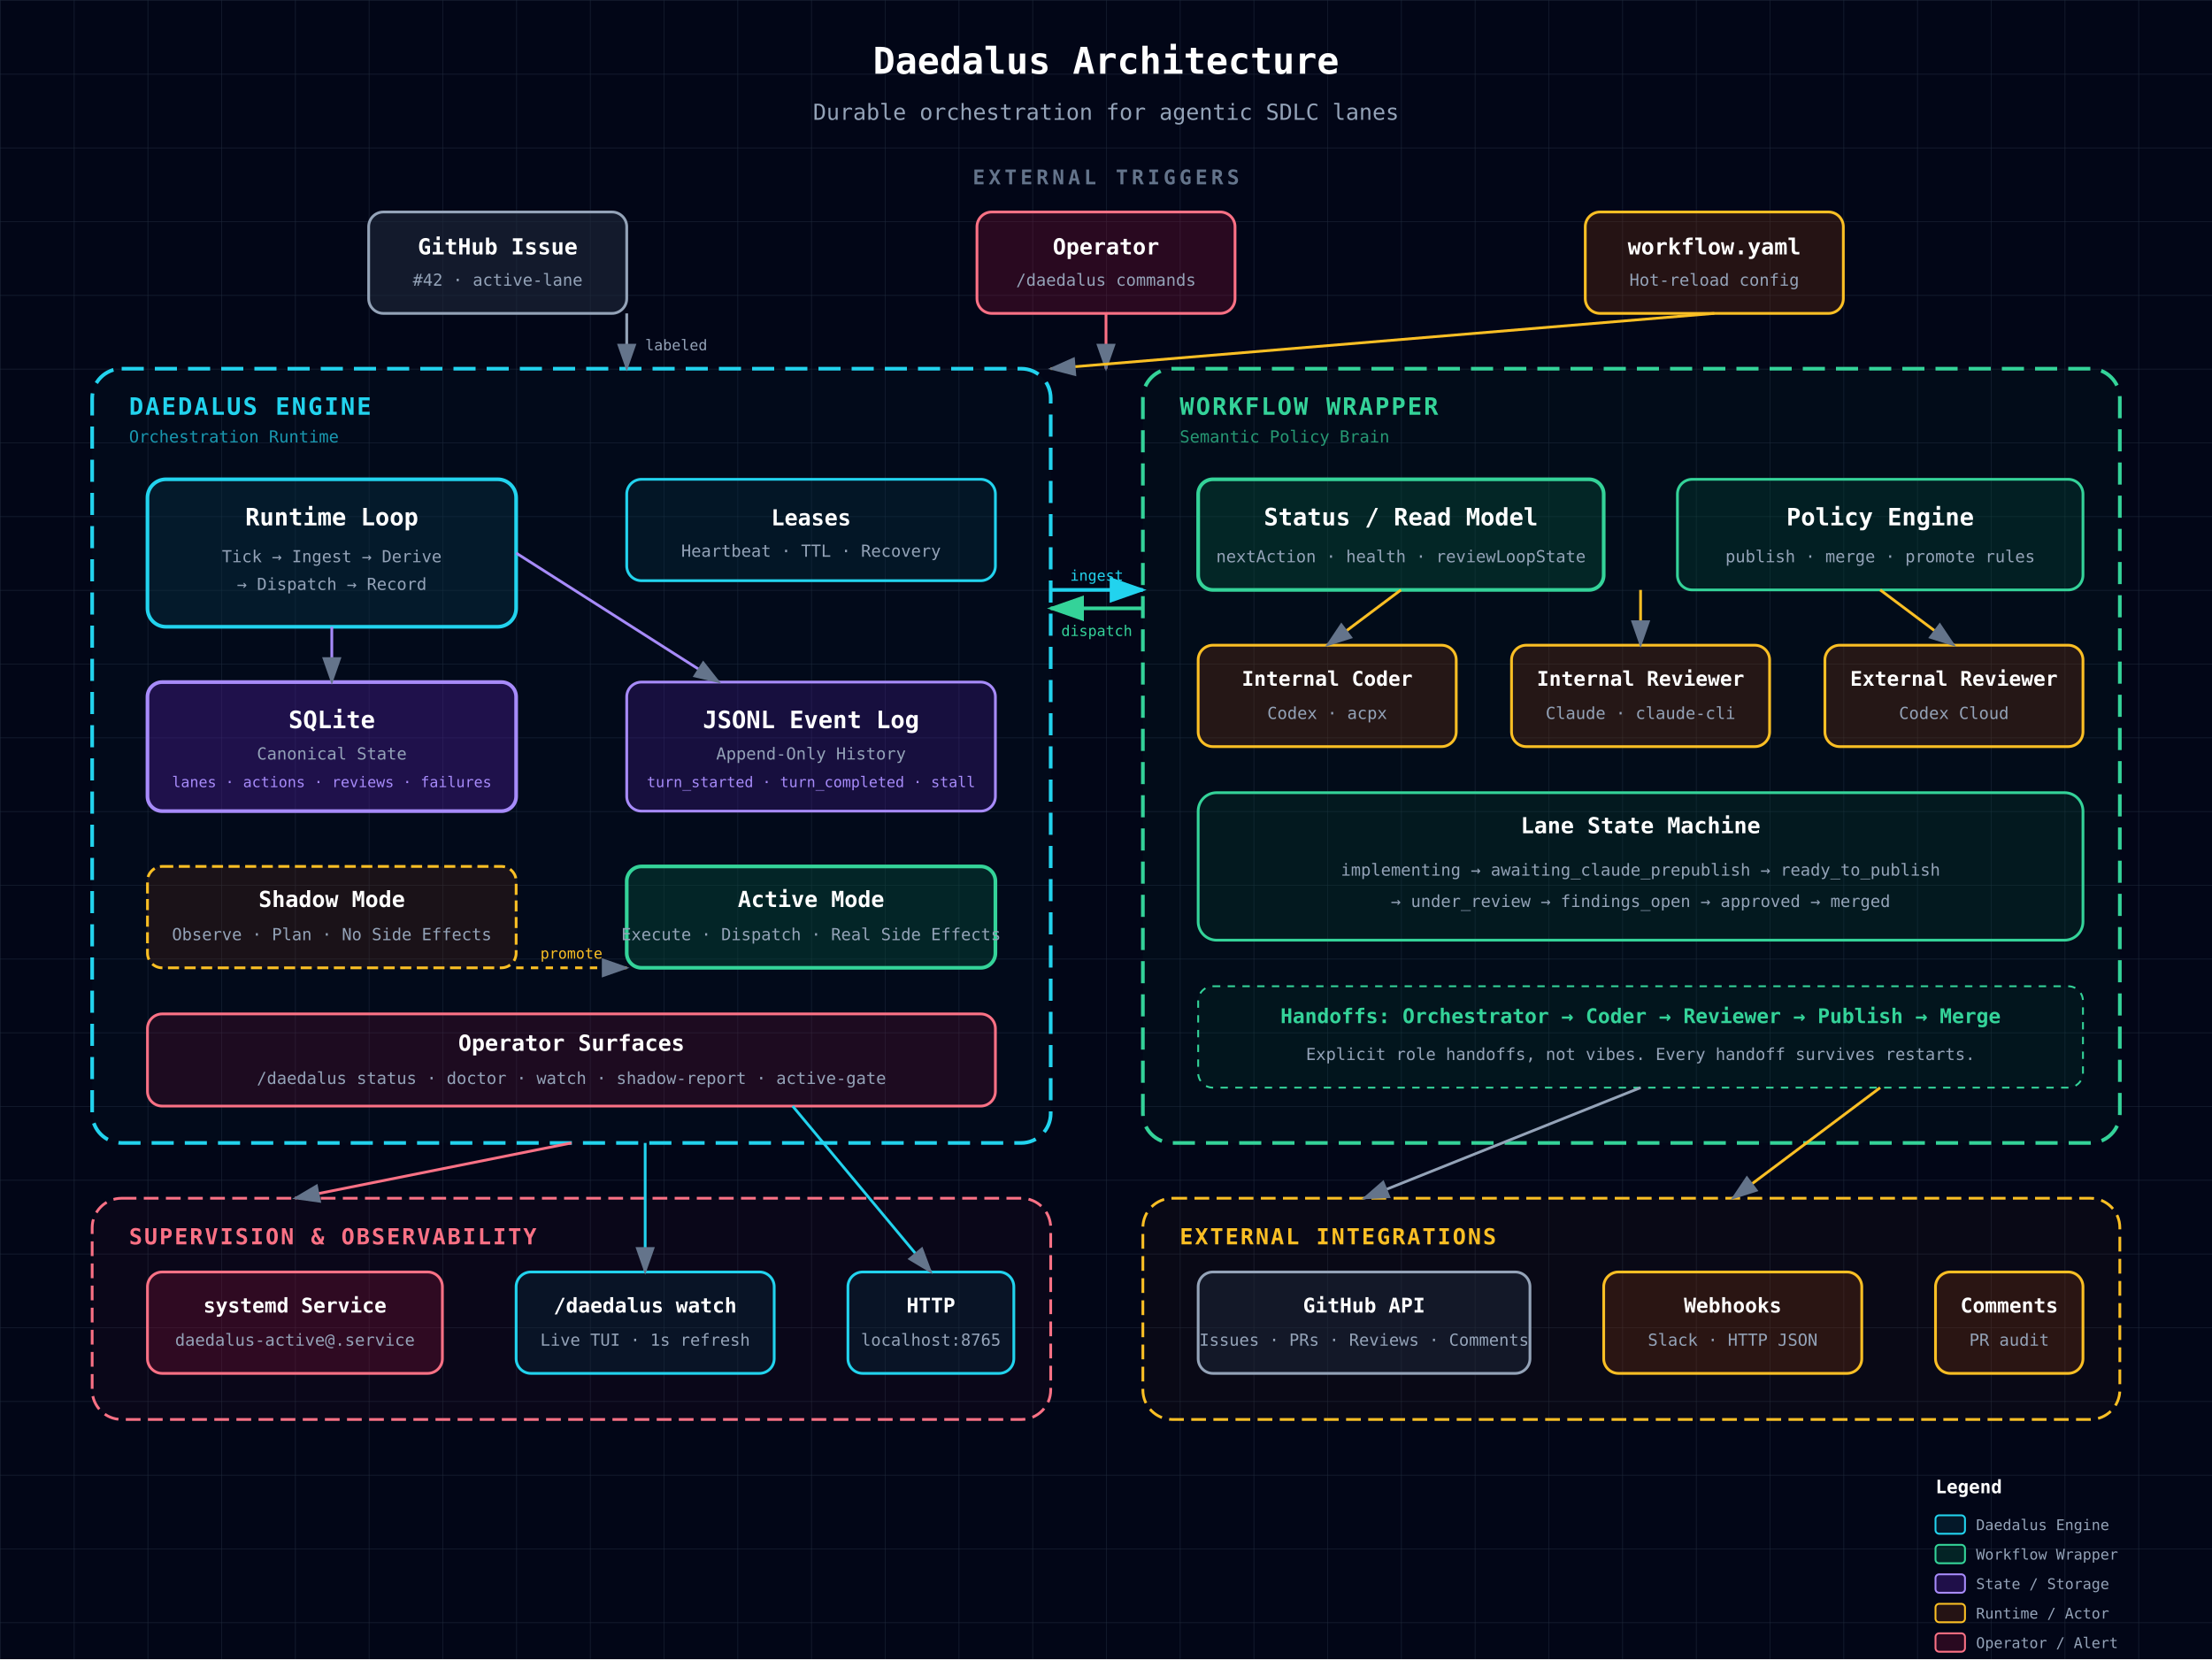
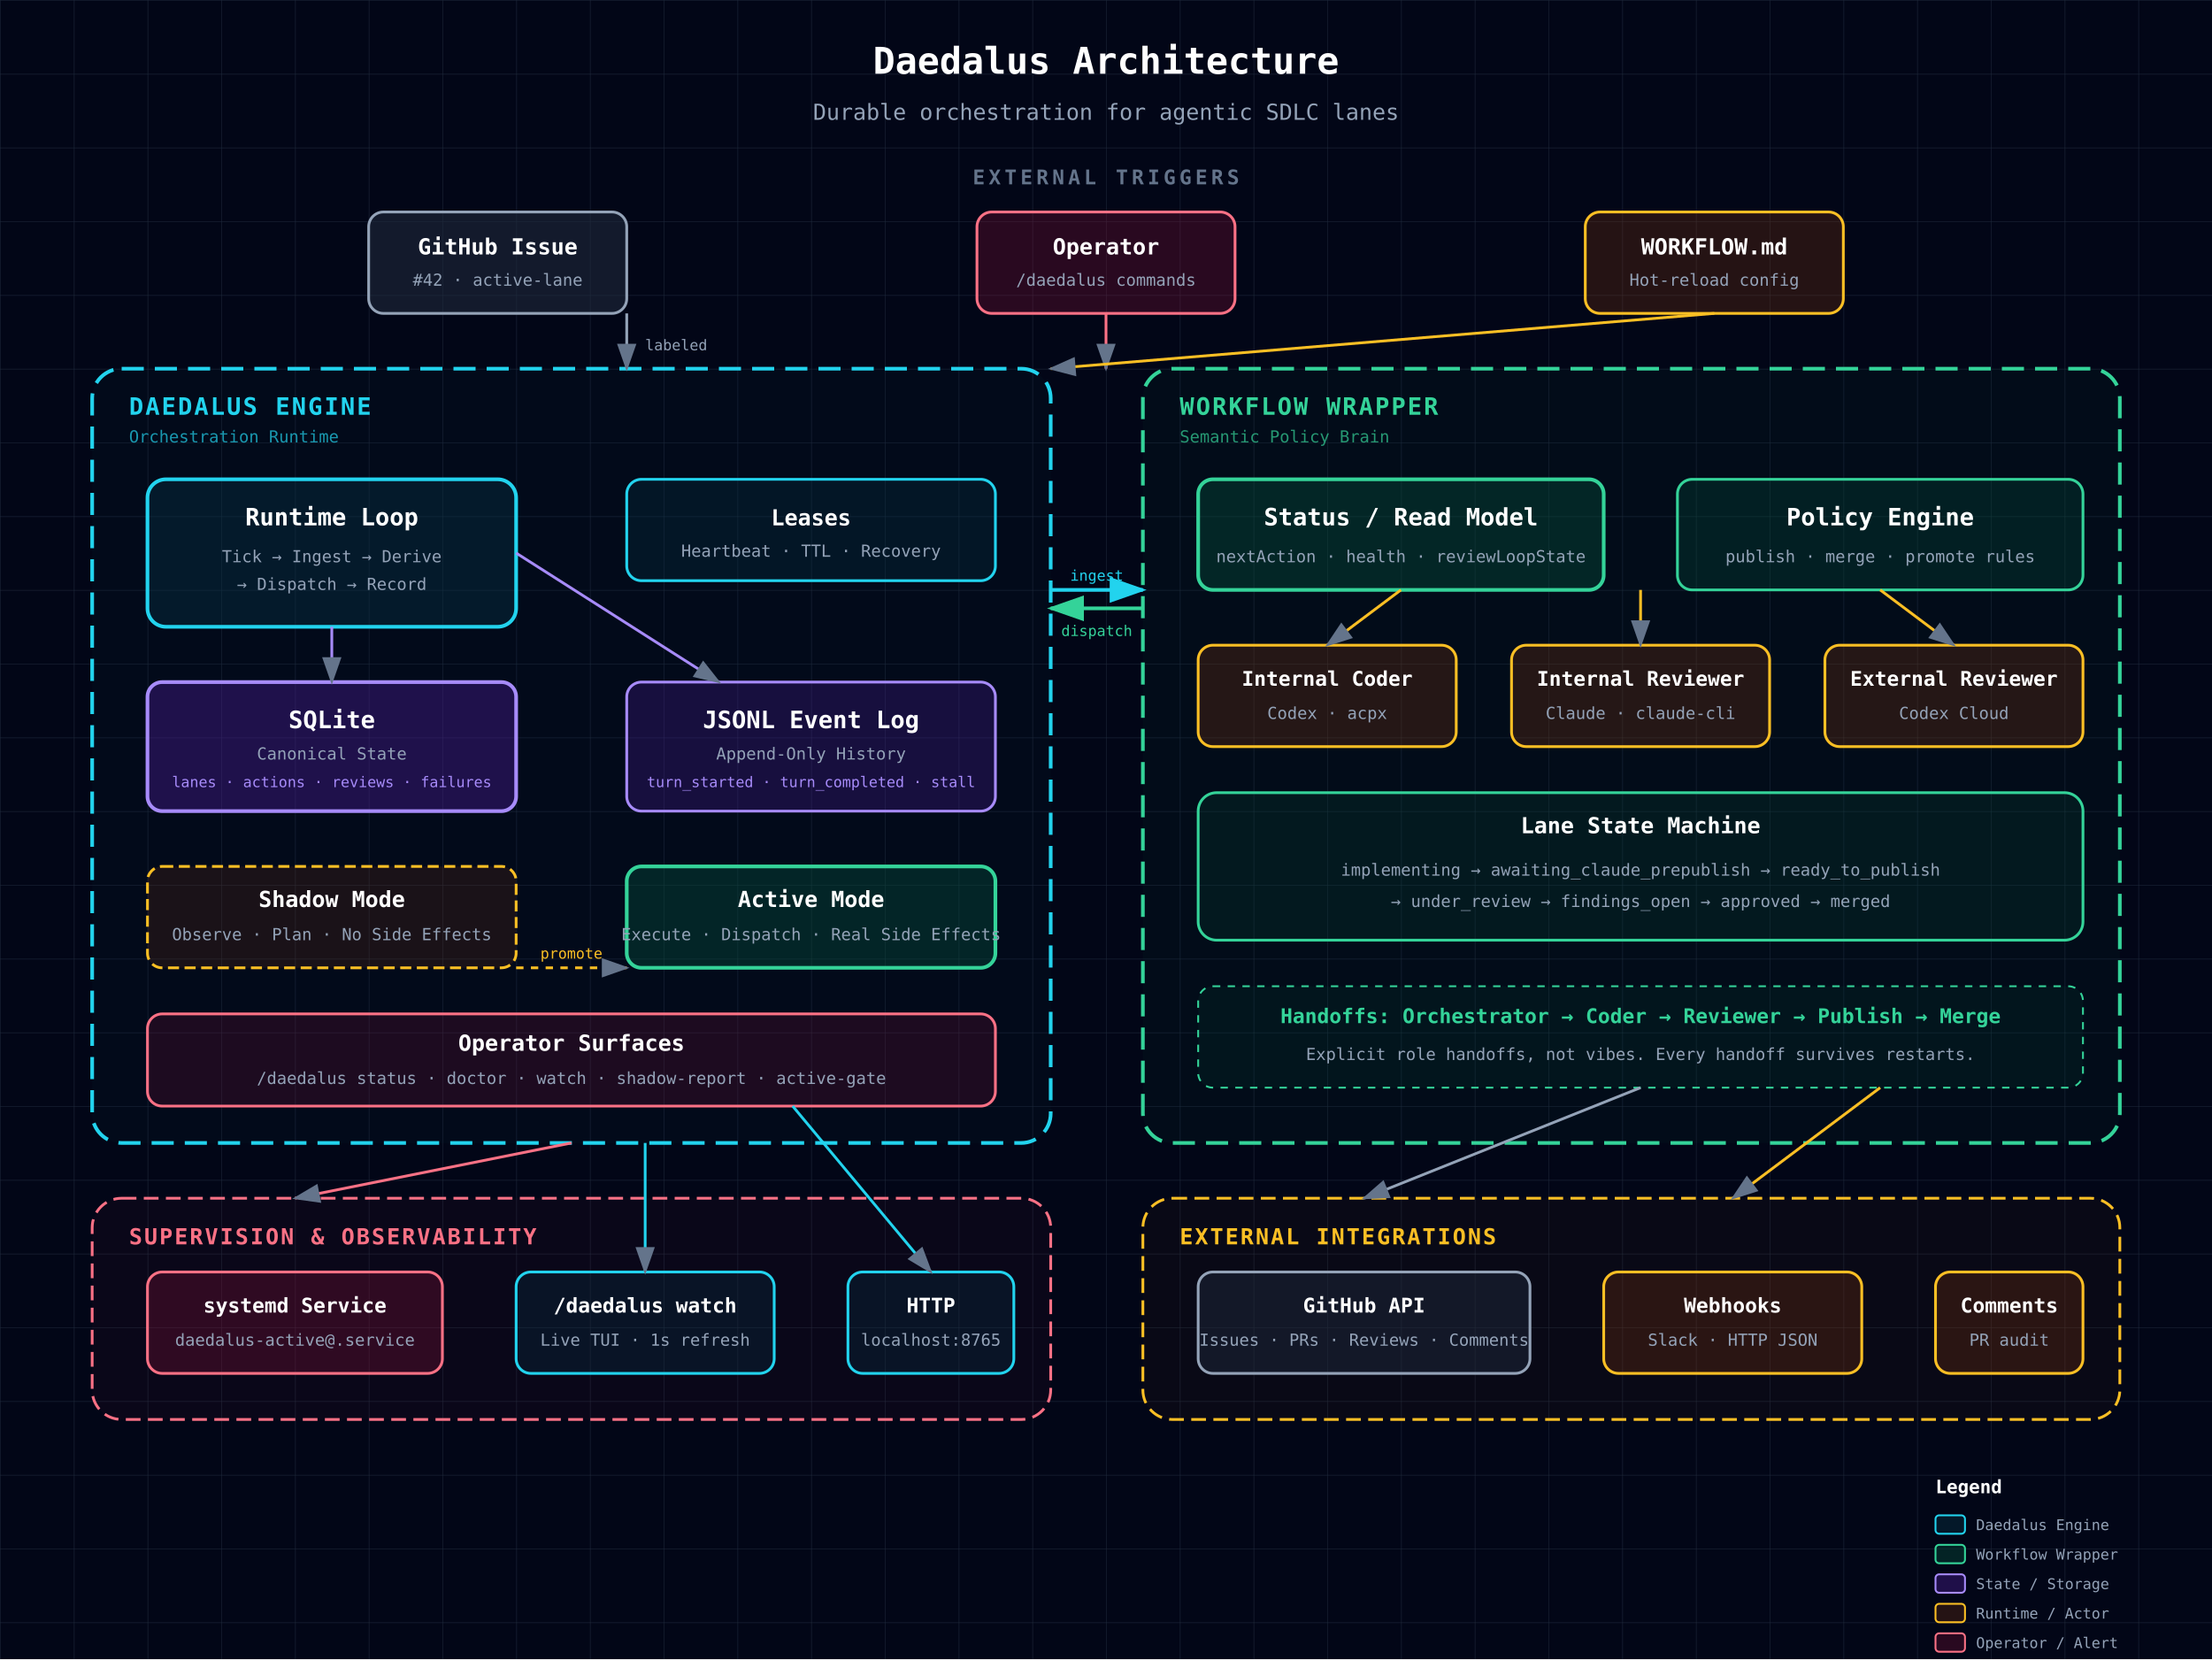
<svg xmlns="http://www.w3.org/2000/svg" viewBox="0 0 1200 900" width="100%" style="background-color:#020617;">
  <defs>
    <pattern id="grid" width="40" height="40" patternUnits="userSpaceOnUse">
      <path d="M 40 0 L 0 0 0 40" fill="none" stroke="#1e293b" stroke-width="0.5" />
    </pattern>
    <marker id="arrowhead" markerWidth="10" markerHeight="7" refX="9" refY="3.5" orient="auto">
      <polygon points="0 0, 10 3.5, 0 7" fill="#64748b" />
    </marker>
    <marker id="arrowhead-cyan" markerWidth="10" markerHeight="7" refX="9" refY="3.5" orient="auto">
      <polygon points="0 0, 10 3.5, 0 7" fill="#22d3ee" />
    </marker>
    <marker id="arrowhead-emerald" markerWidth="10" markerHeight="7" refX="9" refY="3.5" orient="auto">
      <polygon points="0 0, 10 3.5, 0 7" fill="#34d399" />
    </marker>
    <marker id="arrowhead-rose" markerWidth="10" markerHeight="7" refX="9" refY="3.5" orient="auto">
      <polygon points="0 0, 10 3.5, 0 7" fill="#fb7185" />
    </marker>
  </defs>
  <rect width="1200" height="900" fill="#020617" />
  <rect width="1200" height="900" fill="url(#grid)" />
  <text x="600" y="40" fill="white" font-family="monospace" font-size="20" font-weight="700" text-anchor="middle">Daedalus Architecture</text>
  <text x="600" y="65" fill="#94a3b8" font-family="monospace" font-size="12" text-anchor="middle">Durable orchestration for agentic SDLC lanes</text>
  <text x="600" y="100" fill="#64748b" font-family="monospace" font-size="11" font-weight="600" text-anchor="middle" letter-spacing="2">EXTERNAL TRIGGERS</text>
  <rect x="200" y="115" width="140" height="55" rx="8" fill="rgba(30,41,59,0.6)" stroke="#94a3b8" stroke-width="1.5" />
  <text x="270" y="138" fill="white" font-family="monospace" font-size="12" font-weight="600" text-anchor="middle">GitHub Issue</text>
  <text x="270" y="155" fill="#94a3b8" font-family="monospace" font-size="9" text-anchor="middle">#42 · active-lane</text>
  <rect x="530" y="115" width="140" height="55" rx="8" fill="rgba(136,19,55,0.3)" stroke="#fb7185" stroke-width="1.5" />
  <text x="600" y="138" fill="white" font-family="monospace" font-size="12" font-weight="600" text-anchor="middle">Operator</text>
  <text x="600" y="155" fill="#94a3b8" font-family="monospace" font-size="9" text-anchor="middle">/daedalus commands</text>
  <rect x="860" y="115" width="140" height="55" rx="8" fill="rgba(120,53,15,0.3)" stroke="#fbbf24" stroke-width="1.5" />
-   <text x="930" y="138" fill="white" font-family="monospace" font-size="12" font-weight="600" text-anchor="middle">workflow.yaml</text>
+   <text x="930" y="138" fill="white" font-family="monospace" font-size="12" font-weight="600" text-anchor="middle">WORKFLOW.md</text>
  <text x="930" y="155" fill="#94a3b8" font-family="monospace" font-size="9" text-anchor="middle">Hot-reload config</text>
  <rect x="50" y="200" width="520" height="420" rx="16" fill="rgba(8,51,68,0.08)" stroke="#22d3ee" stroke-width="2" stroke-dasharray="12,6" />
  <text x="70" y="225" fill="#22d3ee" font-family="monospace" font-size="13" font-weight="700" letter-spacing="1">DAEDALUS ENGINE</text>
  <text x="70" y="240" fill="#22d3ee" font-family="monospace" font-size="9" opacity="0.7">Orchestration Runtime</text>
  <rect x="80" y="260" width="200" height="80" rx="10" fill="rgba(8,51,68,0.4)" stroke="#22d3ee" stroke-width="2" />
  <text x="180" y="285" fill="white" font-family="monospace" font-size="13" font-weight="700" text-anchor="middle">Runtime Loop</text>
  <text x="180" y="305" fill="#94a3b8" font-family="monospace" font-size="9" text-anchor="middle">Tick → Ingest → Derive</text>
  <text x="180" y="320" fill="#94a3b8" font-family="monospace" font-size="9" text-anchor="middle">→ Dispatch → Record</text>
  <rect x="340" y="260" width="200" height="55" rx="8" fill="rgba(8,51,68,0.3)" stroke="#22d3ee" stroke-width="1.5" />
  <text x="440" y="285" fill="white" font-family="monospace" font-size="12" font-weight="600" text-anchor="middle">Leases</text>
  <text x="440" y="302" fill="#94a3b8" font-family="monospace" font-size="9" text-anchor="middle">Heartbeat · TTL · Recovery</text>
  <rect x="80" y="370" width="200" height="70" rx="8" fill="rgba(76,29,149,0.4)" stroke="#a78bfa" stroke-width="2" />
  <text x="180" y="395" fill="white" font-family="monospace" font-size="13" font-weight="700" text-anchor="middle">SQLite</text>
  <text x="180" y="412" fill="#94a3b8" font-family="monospace" font-size="9" text-anchor="middle">Canonical State</text>
  <text x="180" y="427" fill="#a78bfa" font-family="monospace" font-size="8" text-anchor="middle">lanes · actions · reviews · failures</text>
  <rect x="340" y="370" width="200" height="70" rx="8" fill="rgba(76,29,149,0.3)" stroke="#a78bfa" stroke-width="1.5" />
  <text x="440" y="395" fill="white" font-family="monospace" font-size="13" font-weight="600" text-anchor="middle">JSONL Event Log</text>
  <text x="440" y="412" fill="#94a3b8" font-family="monospace" font-size="9" text-anchor="middle">Append-Only History</text>
  <text x="440" y="427" fill="#a78bfa" font-family="monospace" font-size="8" text-anchor="middle">turn_started · turn_completed · stall</text>
  <rect x="80" y="470" width="200" height="55" rx="8" fill="rgba(120,53,15,0.2)" stroke="#fbbf24" stroke-width="1.5" stroke-dasharray="6,3" />
  <text x="180" y="492" fill="white" font-family="monospace" font-size="12" font-weight="600" text-anchor="middle">Shadow Mode</text>
  <text x="180" y="510" fill="#94a3b8" font-family="monospace" font-size="9" text-anchor="middle">Observe · Plan · No Side Effects</text>
  <rect x="340" y="470" width="200" height="55" rx="8" fill="rgba(6,78,59,0.4)" stroke="#34d399" stroke-width="2" />
  <text x="440" y="492" fill="white" font-family="monospace" font-size="12" font-weight="600" text-anchor="middle">Active Mode</text>
  <text x="440" y="510" fill="#94a3b8" font-family="monospace" font-size="9" text-anchor="middle">Execute · Dispatch · Real Side Effects</text>
  <rect x="80" y="550" width="460" height="50" rx="8" fill="rgba(136,19,55,0.2)" stroke="#fb7185" stroke-width="1.5" />
  <text x="310" y="570" fill="white" font-family="monospace" font-size="12" font-weight="600" text-anchor="middle">Operator Surfaces</text>
  <text x="310" y="588" fill="#94a3b8" font-family="monospace" font-size="9" text-anchor="middle">/daedalus status · doctor · watch · shadow-report · active-gate</text>
  <rect x="620" y="200" width="530" height="420" rx="16" fill="rgba(6,78,59,0.08)" stroke="#34d399" stroke-width="2" stroke-dasharray="12,6" />
  <text x="640" y="225" fill="#34d399" font-family="monospace" font-size="13" font-weight="700" letter-spacing="1">WORKFLOW WRAPPER</text>
  <text x="640" y="240" fill="#34d399" font-family="monospace" font-size="9" opacity="0.7">Semantic Policy Brain</text>
  <rect x="650" y="260" width="220" height="60" rx="8" fill="rgba(6,78,59,0.4)" stroke="#34d399" stroke-width="2" />
  <text x="760" y="285" fill="white" font-family="monospace" font-size="13" font-weight="700" text-anchor="middle">Status / Read Model</text>
  <text x="760" y="305" fill="#94a3b8" font-family="monospace" font-size="9" text-anchor="middle">nextAction · health · reviewLoopState</text>
  <rect x="910" y="260" width="220" height="60" rx="8" fill="rgba(6,78,59,0.3)" stroke="#34d399" stroke-width="1.5" />
  <text x="1020" y="285" fill="white" font-family="monospace" font-size="13" font-weight="600" text-anchor="middle">Policy Engine</text>
  <text x="1020" y="305" fill="#94a3b8" font-family="monospace" font-size="9" text-anchor="middle">publish · merge · promote rules</text>
  <rect x="650" y="350" width="140" height="55" rx="8" fill="rgba(120,53,15,0.3)" stroke="#fbbf24" stroke-width="1.5" />
  <text x="720" y="372" fill="white" font-family="monospace" font-size="11" font-weight="600" text-anchor="middle">Internal Coder</text>
  <text x="720" y="390" fill="#94a3b8" font-family="monospace" font-size="9" text-anchor="middle">Codex · acpx</text>
  <rect x="820" y="350" width="140" height="55" rx="8" fill="rgba(120,53,15,0.3)" stroke="#fbbf24" stroke-width="1.5" />
  <text x="890" y="372" fill="white" font-family="monospace" font-size="11" font-weight="600" text-anchor="middle">Internal Reviewer</text>
  <text x="890" y="390" fill="#94a3b8" font-family="monospace" font-size="9" text-anchor="middle">Claude · claude-cli</text>
  <rect x="990" y="350" width="140" height="55" rx="8" fill="rgba(120,53,15,0.3)" stroke="#fbbf24" stroke-width="1.5" />
  <text x="1060" y="372" fill="white" font-family="monospace" font-size="11" font-weight="600" text-anchor="middle">External Reviewer</text>
  <text x="1060" y="390" fill="#94a3b8" font-family="monospace" font-size="9" text-anchor="middle">Codex Cloud</text>
  <rect x="650" y="430" width="480" height="80" rx="10" fill="rgba(6,78,59,0.2)" stroke="#34d399" stroke-width="1.5" />
  <text x="890" y="452" fill="white" font-family="monospace" font-size="12" font-weight="600" text-anchor="middle">Lane State Machine</text>
  <text x="890" y="475" fill="#94a3b8" font-family="monospace" font-size="9" text-anchor="middle">implementing → awaiting_claude_prepublish → ready_to_publish</text>
  <text x="890" y="492" fill="#94a3b8" font-family="monospace" font-size="9" text-anchor="middle">→ under_review → findings_open → approved → merged</text>
  <rect x="650" y="535" width="480" height="55" rx="8" fill="rgba(6,78,59,0.15)" stroke="#34d399" stroke-width="1" stroke-dasharray="4,4" />
  <text x="890" y="555" fill="#34d399" font-family="monospace" font-size="11" font-weight="600" text-anchor="middle">Handoffs: Orchestrator → Coder → Reviewer → Publish → Merge</text>
  <text x="890" y="575" fill="#94a3b8" font-family="monospace" font-size="9" text-anchor="middle">Explicit role handoffs, not vibes. Every handoff survives restarts.</text>
  <rect x="50" y="650" width="520" height="120" rx="16" fill="rgba(136,19,55,0.06)" stroke="#fb7185" stroke-width="1.5" stroke-dasharray="8,4" />
  <text x="70" y="675" fill="#fb7185" font-family="monospace" font-size="12" font-weight="700" letter-spacing="1">SUPERVISION &amp; OBSERVABILITY</text>
  <rect x="80" y="690" width="160" height="55" rx="8" fill="rgba(136,19,55,0.3)" stroke="#fb7185" stroke-width="1.5" />
  <text x="160" y="712" fill="white" font-family="monospace" font-size="11" font-weight="600" text-anchor="middle">systemd Service</text>
  <text x="160" y="730" fill="#94a3b8" font-family="monospace" font-size="9" text-anchor="middle">daedalus-active@.service</text>
  <rect x="280" y="690" width="140" height="55" rx="8" fill="rgba(8,51,68,0.3)" stroke="#22d3ee" stroke-width="1.5" />
  <text x="350" y="712" fill="white" font-family="monospace" font-size="11" font-weight="600" text-anchor="middle">/daedalus watch</text>
  <text x="350" y="730" fill="#94a3b8" font-family="monospace" font-size="9" text-anchor="middle">Live TUI · 1s refresh</text>
  <rect x="460" y="690" width="90" height="55" rx="8" fill="rgba(8,51,68,0.3)" stroke="#22d3ee" stroke-width="1.5" />
  <text x="505" y="712" fill="white" font-family="monospace" font-size="11" font-weight="600" text-anchor="middle">HTTP</text>
  <text x="505" y="730" fill="#94a3b8" font-family="monospace" font-size="9" text-anchor="middle">localhost:8765</text>
  <rect x="620" y="650" width="530" height="120" rx="16" fill="rgba(120,53,15,0.06)" stroke="#fbbf24" stroke-width="1.5" stroke-dasharray="8,4" />
  <text x="640" y="675" fill="#fbbf24" font-family="monospace" font-size="12" font-weight="700" letter-spacing="1">EXTERNAL INTEGRATIONS</text>
  <rect x="650" y="690" width="180" height="55" rx="8" fill="rgba(30,41,59,0.5)" stroke="#94a3b8" stroke-width="1.5" />
  <text x="740" y="712" fill="white" font-family="monospace" font-size="11" font-weight="600" text-anchor="middle">GitHub API</text>
  <text x="740" y="730" fill="#94a3b8" font-family="monospace" font-size="9" text-anchor="middle">Issues · PRs · Reviews · Comments</text>
  <rect x="870" y="690" width="140" height="55" rx="8" fill="rgba(120,53,15,0.3)" stroke="#fbbf24" stroke-width="1.5" />
  <text x="940" y="712" fill="white" font-family="monospace" font-size="11" font-weight="600" text-anchor="middle">Webhooks</text>
  <text x="940" y="730" fill="#94a3b8" font-family="monospace" font-size="9" text-anchor="middle">Slack · HTTP JSON</text>
  <rect x="1050" y="690" width="80" height="55" rx="8" fill="rgba(120,53,15,0.3)" stroke="#fbbf24" stroke-width="1.5" />
  <text x="1090" y="712" fill="white" font-family="monospace" font-size="11" font-weight="600" text-anchor="middle">Comments</text>
  <text x="1090" y="730" fill="#94a3b8" font-family="monospace" font-size="9" text-anchor="middle">PR audit</text>
  <line x1="340" y1="170" x2="340" y2="200" stroke="#94a3b8" stroke-width="1.5" marker-end="url(#arrowhead)" />
  <text x="350" y="190" fill="#94a3b8" font-family="monospace" font-size="8">labeled</text>
  <line x1="600" y1="170" x2="600" y2="200" stroke="#fb7185" stroke-width="1.5" marker-end="url(#arrowhead)" />
  <line x1="930" y1="170" x2="570" y2="200" stroke="#fbbf24" stroke-width="1.5" marker-end="url(#arrowhead)" />
  <line x1="570" y1="320" x2="620" y2="320" stroke="#22d3ee" stroke-width="2" marker-end="url(#arrowhead-cyan)" />
  <line x1="620" y1="330" x2="570" y2="330" stroke="#34d399" stroke-width="2" marker-end="url(#arrowhead-emerald)" />
  <text x="595" y="315" fill="#22d3ee" font-family="monospace" font-size="8" text-anchor="middle">ingest</text>
  <text x="595" y="345" fill="#34d399" font-family="monospace" font-size="8" text-anchor="middle">dispatch</text>
  <line x1="180" y1="340" x2="180" y2="370" stroke="#a78bfa" stroke-width="1.5" marker-end="url(#arrowhead)" />
  <line x1="280" y1="300" x2="390" y2="370" stroke="#a78bfa" stroke-width="1.5" marker-end="url(#arrowhead)" />
  <line x1="280" y1="525" x2="340" y2="525" stroke="#fbbf24" stroke-width="1.5" stroke-dasharray="4,4" marker-end="url(#arrowhead)" />
  <text x="310" y="520" fill="#fbbf24" font-family="monospace" font-size="8" text-anchor="middle">promote</text>
  <line x1="760" y1="320" x2="720" y2="350" stroke="#fbbf24" stroke-width="1.5" marker-end="url(#arrowhead)" />
  <line x1="890" y1="320" x2="890" y2="350" stroke="#fbbf24" stroke-width="1.5" marker-end="url(#arrowhead)" />
  <line x1="1020" y1="320" x2="1060" y2="350" stroke="#fbbf24" stroke-width="1.5" marker-end="url(#arrowhead)" />
  <line x1="890" y1="590" x2="740" y2="650" stroke="#94a3b8" stroke-width="1.5" marker-end="url(#arrowhead)" />
  <line x1="310" y1="620" x2="160" y2="650" stroke="#fb7185" stroke-width="1.5" marker-end="url(#arrowhead)" />
  <line x1="350" y1="620" x2="350" y2="690" stroke="#22d3ee" stroke-width="1.5" marker-end="url(#arrowhead)" />
  <line x1="430" y1="600" x2="505" y2="690" stroke="#22d3ee" stroke-width="1.5" marker-end="url(#arrowhead)" />
  <line x1="1020" y1="590" x2="940" y2="650" stroke="#fbbf24" stroke-width="1.5" marker-end="url(#arrowhead)" />
  <text x="1050" y="810" fill="white" font-family="monospace" font-size="10" font-weight="600">Legend</text>
  <rect x="1050" y="822" width="16" height="10" rx="2" fill="rgba(8,51,68,0.4)" stroke="#22d3ee" stroke-width="1" />
  <text x="1072" y="830" fill="#94a3b8" font-family="monospace" font-size="8">Daedalus Engine</text>
  <rect x="1050" y="838" width="16" height="10" rx="2" fill="rgba(6,78,59,0.4)" stroke="#34d399" stroke-width="1" />
  <text x="1072" y="846" fill="#94a3b8" font-family="monospace" font-size="8">Workflow Wrapper</text>
  <rect x="1050" y="854" width="16" height="10" rx="2" fill="rgba(76,29,149,0.4)" stroke="#a78bfa" stroke-width="1" />
  <text x="1072" y="862" fill="#94a3b8" font-family="monospace" font-size="8">State / Storage</text>
  <rect x="1050" y="870" width="16" height="10" rx="2" fill="rgba(120,53,15,0.3)" stroke="#fbbf24" stroke-width="1" />
  <text x="1072" y="878" fill="#94a3b8" font-family="monospace" font-size="8">Runtime / Actor</text>
  <rect x="1050" y="886" width="16" height="10" rx="2" fill="rgba(136,19,55,0.3)" stroke="#fb7185" stroke-width="1" />
  <text x="1072" y="894" fill="#94a3b8" font-family="monospace" font-size="8">Operator / Alert</text>
  <rect x="1050" y="902" width="16" height="10" rx="2" fill="rgba(30,41,59,0.5)" stroke="#94a3b8" stroke-width="1" />
  <text x="1072" y="910" fill="#94a3b8" font-family="monospace" font-size="8">External</text>
  <text x="600" y="940" fill="#475569" font-family="monospace" font-size="10" text-anchor="middle" font-style="italic">
    "Turn fragile cron-loop automation into explicit, durable, role-based 24/7 workflow orchestration."
  </text>
</svg>
